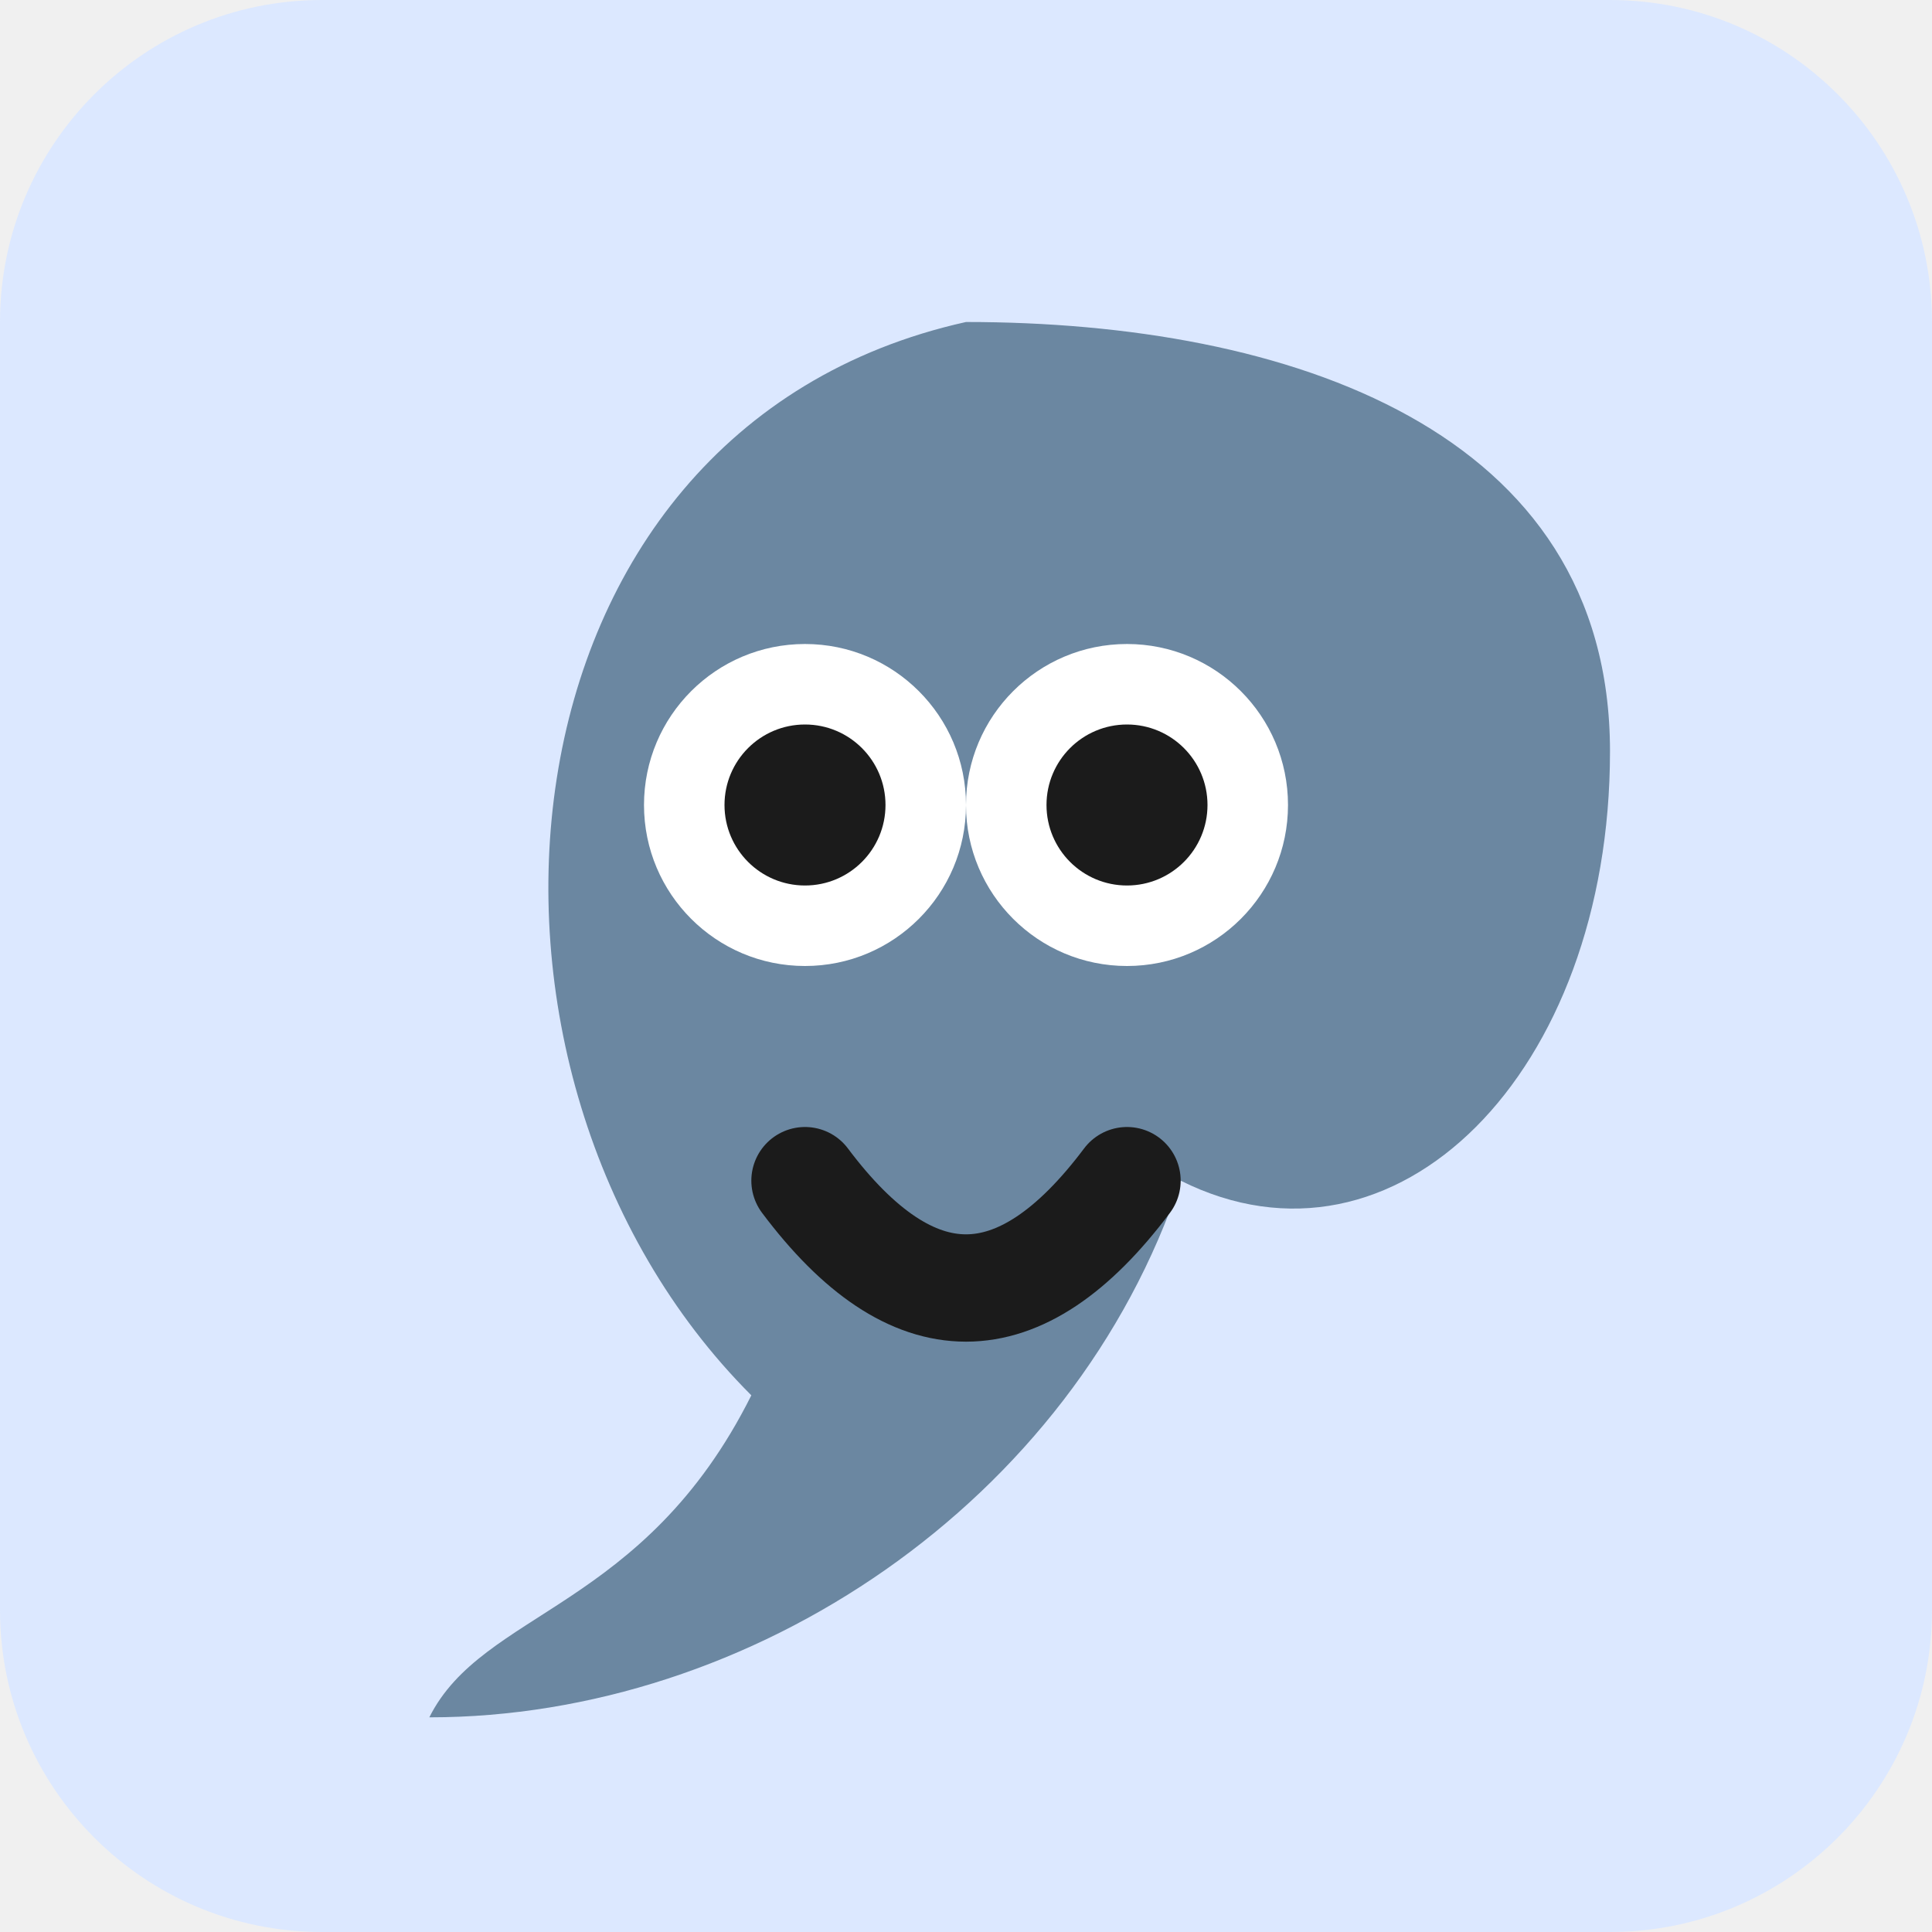
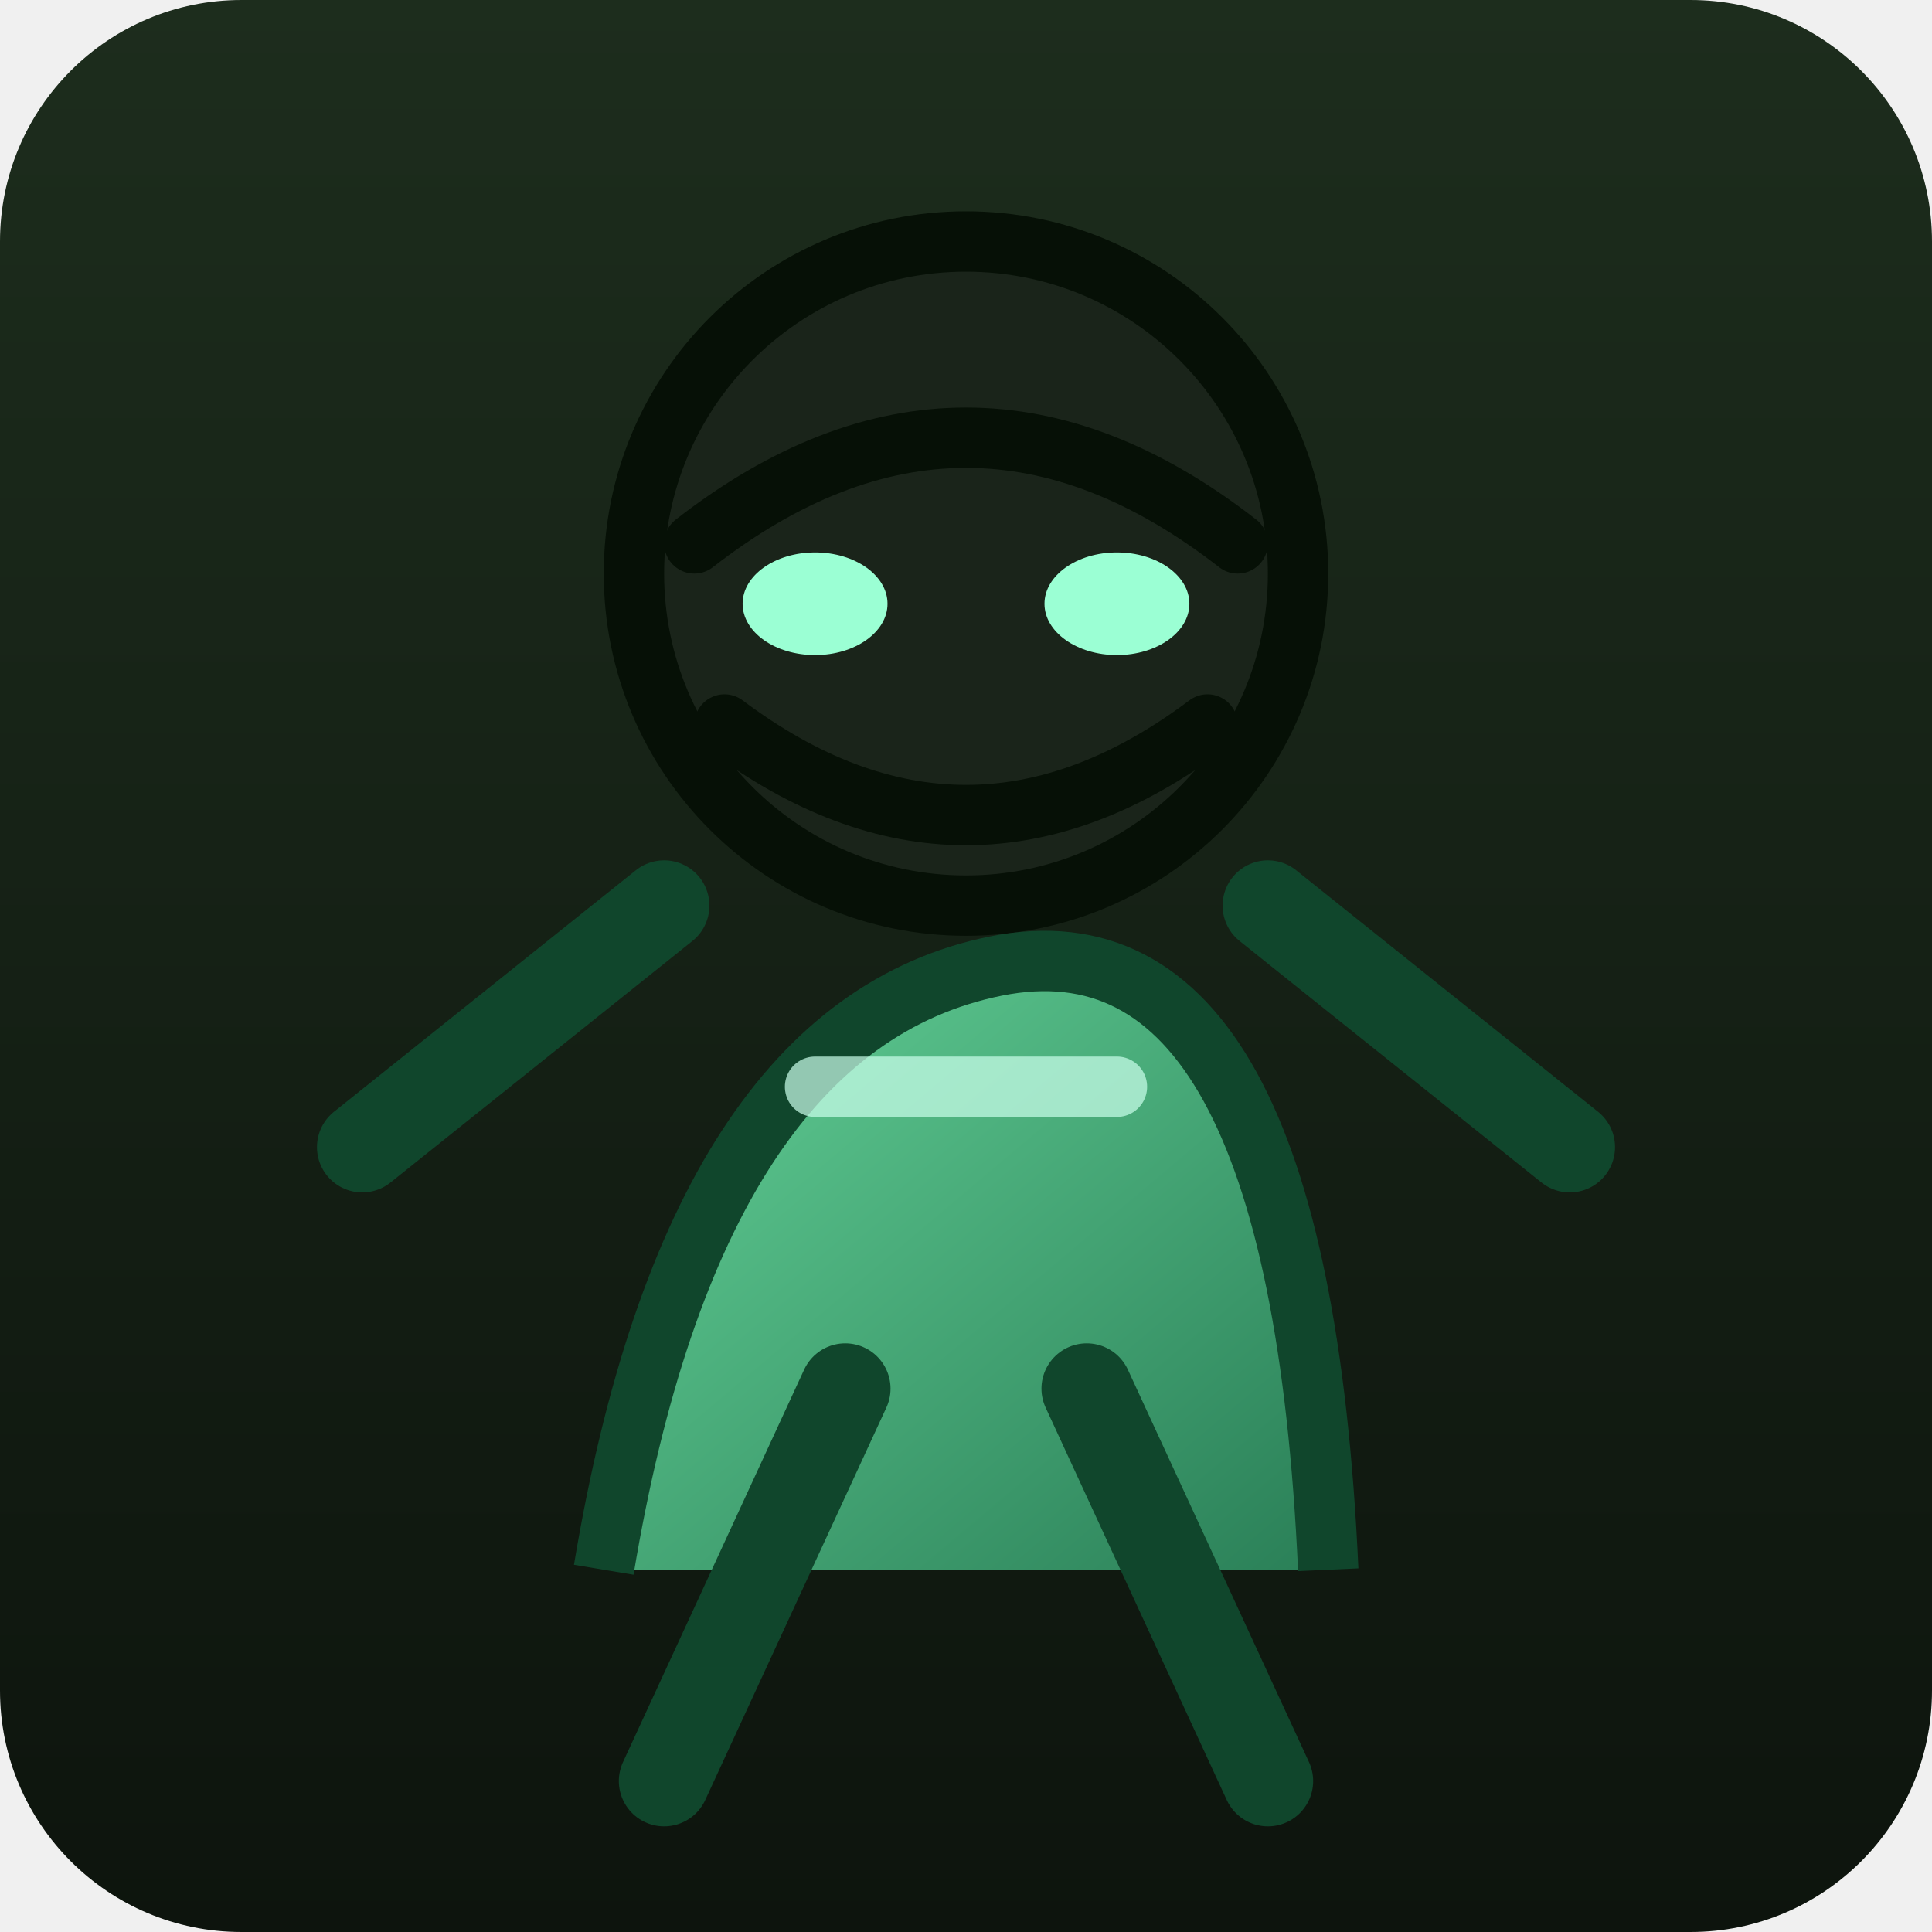
- <svg xmlns="http://www.w3.org/2000/svg" width="72" height="72" viewBox="0 0 72 72">
-   <rect width="72" height="72" rx="12" fill="#dce8ff" />
-   <path d="M36 12 C18 16, 16 40, 28 52 C24 60, 18 60, 16 64 C28 64, 40 56, 44 44 C52 48, 60 40, 60 28 C60 16, 48 12, 36 12 Z" fill="#577590" opacity="0.85" />
-   <circle cx="30" cy="30" r="6" fill="#fff" />
-   <circle cx="42" cy="30" r="6" fill="#fff" />
-   <circle cx="30" cy="30" r="3" fill="#1b1b1b" />
-   <circle cx="42" cy="30" r="3" fill="#1b1b1b" />
-   <path d="M30 44 Q36 52 42 44" stroke="#1b1b1b" stroke-width="4" fill="none" stroke-linecap="round" />
+ <svg xmlns="http://www.w3.org/2000/svg" viewBox="0 0 64 64">
+   <defs>
+     <linearGradient id="bgE2" x1="0" y1="0" x2="0" y2="1">
+       <stop offset="0" stop-color="#1d2d1d" />
+       <stop offset="1" stop-color="#0d140d" />
+     </linearGradient>
+     <linearGradient id="armor2" x1="0" y1="0" x2="1" y2="1">
+       <stop offset="0" stop-color="#64d298" />
+       <stop offset="1" stop-color="#2a7f57" />
+     </linearGradient>
+   </defs>
+   <rect width="64" height="64" fill="url(#bgE2)" rx="8" />
+   <circle cx="32" cy="19" r="11" fill="#1a241a" stroke="#061006" stroke-width="2" />
+   <path d="M23 18q9-7 18 0" fill="none" stroke="#061006" stroke-width="2" stroke-linecap="round" />
+   <ellipse cx="27" cy="20" rx="2.4" ry="1.7" fill="#9bffd4" />
+   <ellipse cx="37" cy="20" rx="2.4" ry="1.7" fill="#9bffd4" />
+   <path d="M24 24q8 6 16 0" fill="none" stroke="#061006" stroke-width="2" stroke-linecap="round" />
+   <path d="M20 52q3-18 13-20t11 20" fill="url(#armor2)" stroke="#10462c" stroke-width="2" />
+   <path d="M22 30l-10 8" stroke="#10462c" stroke-width="3" stroke-linecap="round" />
+   <path d="M42 30l10 8" stroke="#10462c" stroke-width="3" stroke-linecap="round" />
+   <path d="M28 46l-6 13" stroke="#10462c" stroke-width="3" stroke-linecap="round" />
+   <path d="M36 46l6 13" stroke="#10462c" stroke-width="3" stroke-linecap="round" />
+   <path d="M27 36h10" stroke="#caffeb" stroke-width="2" stroke-linecap="round" opacity="0.7" />
</svg>
